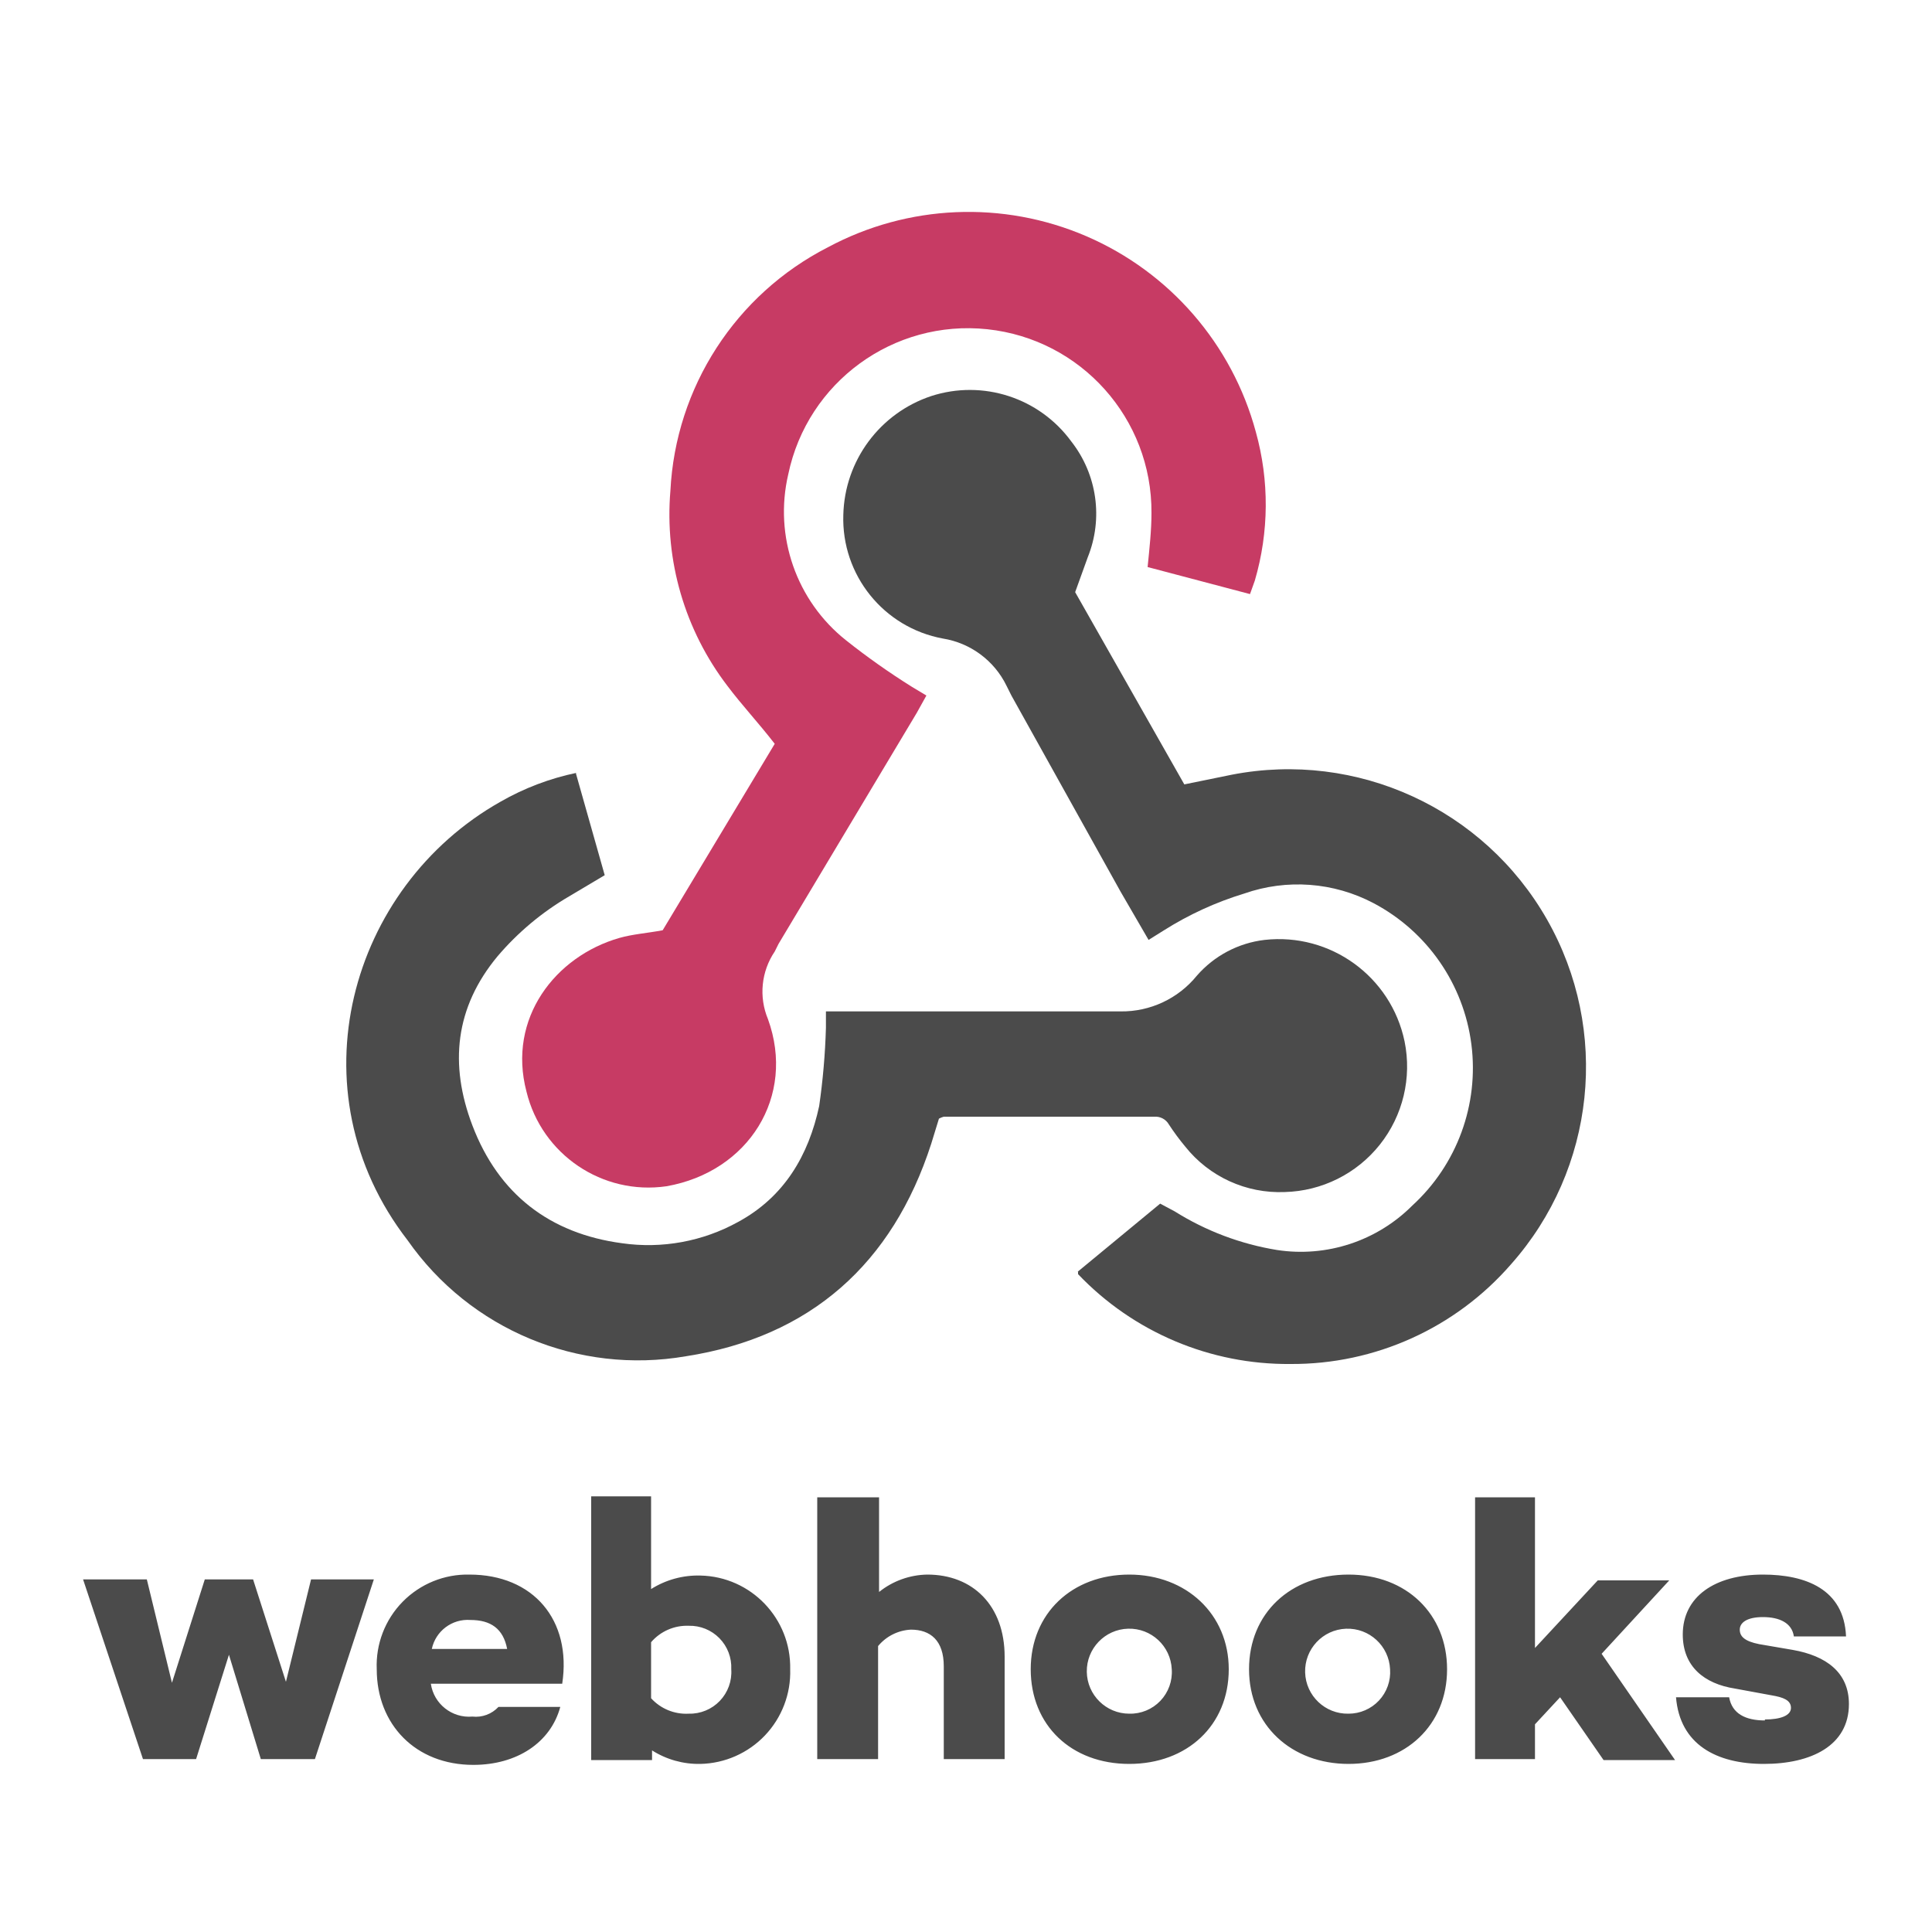
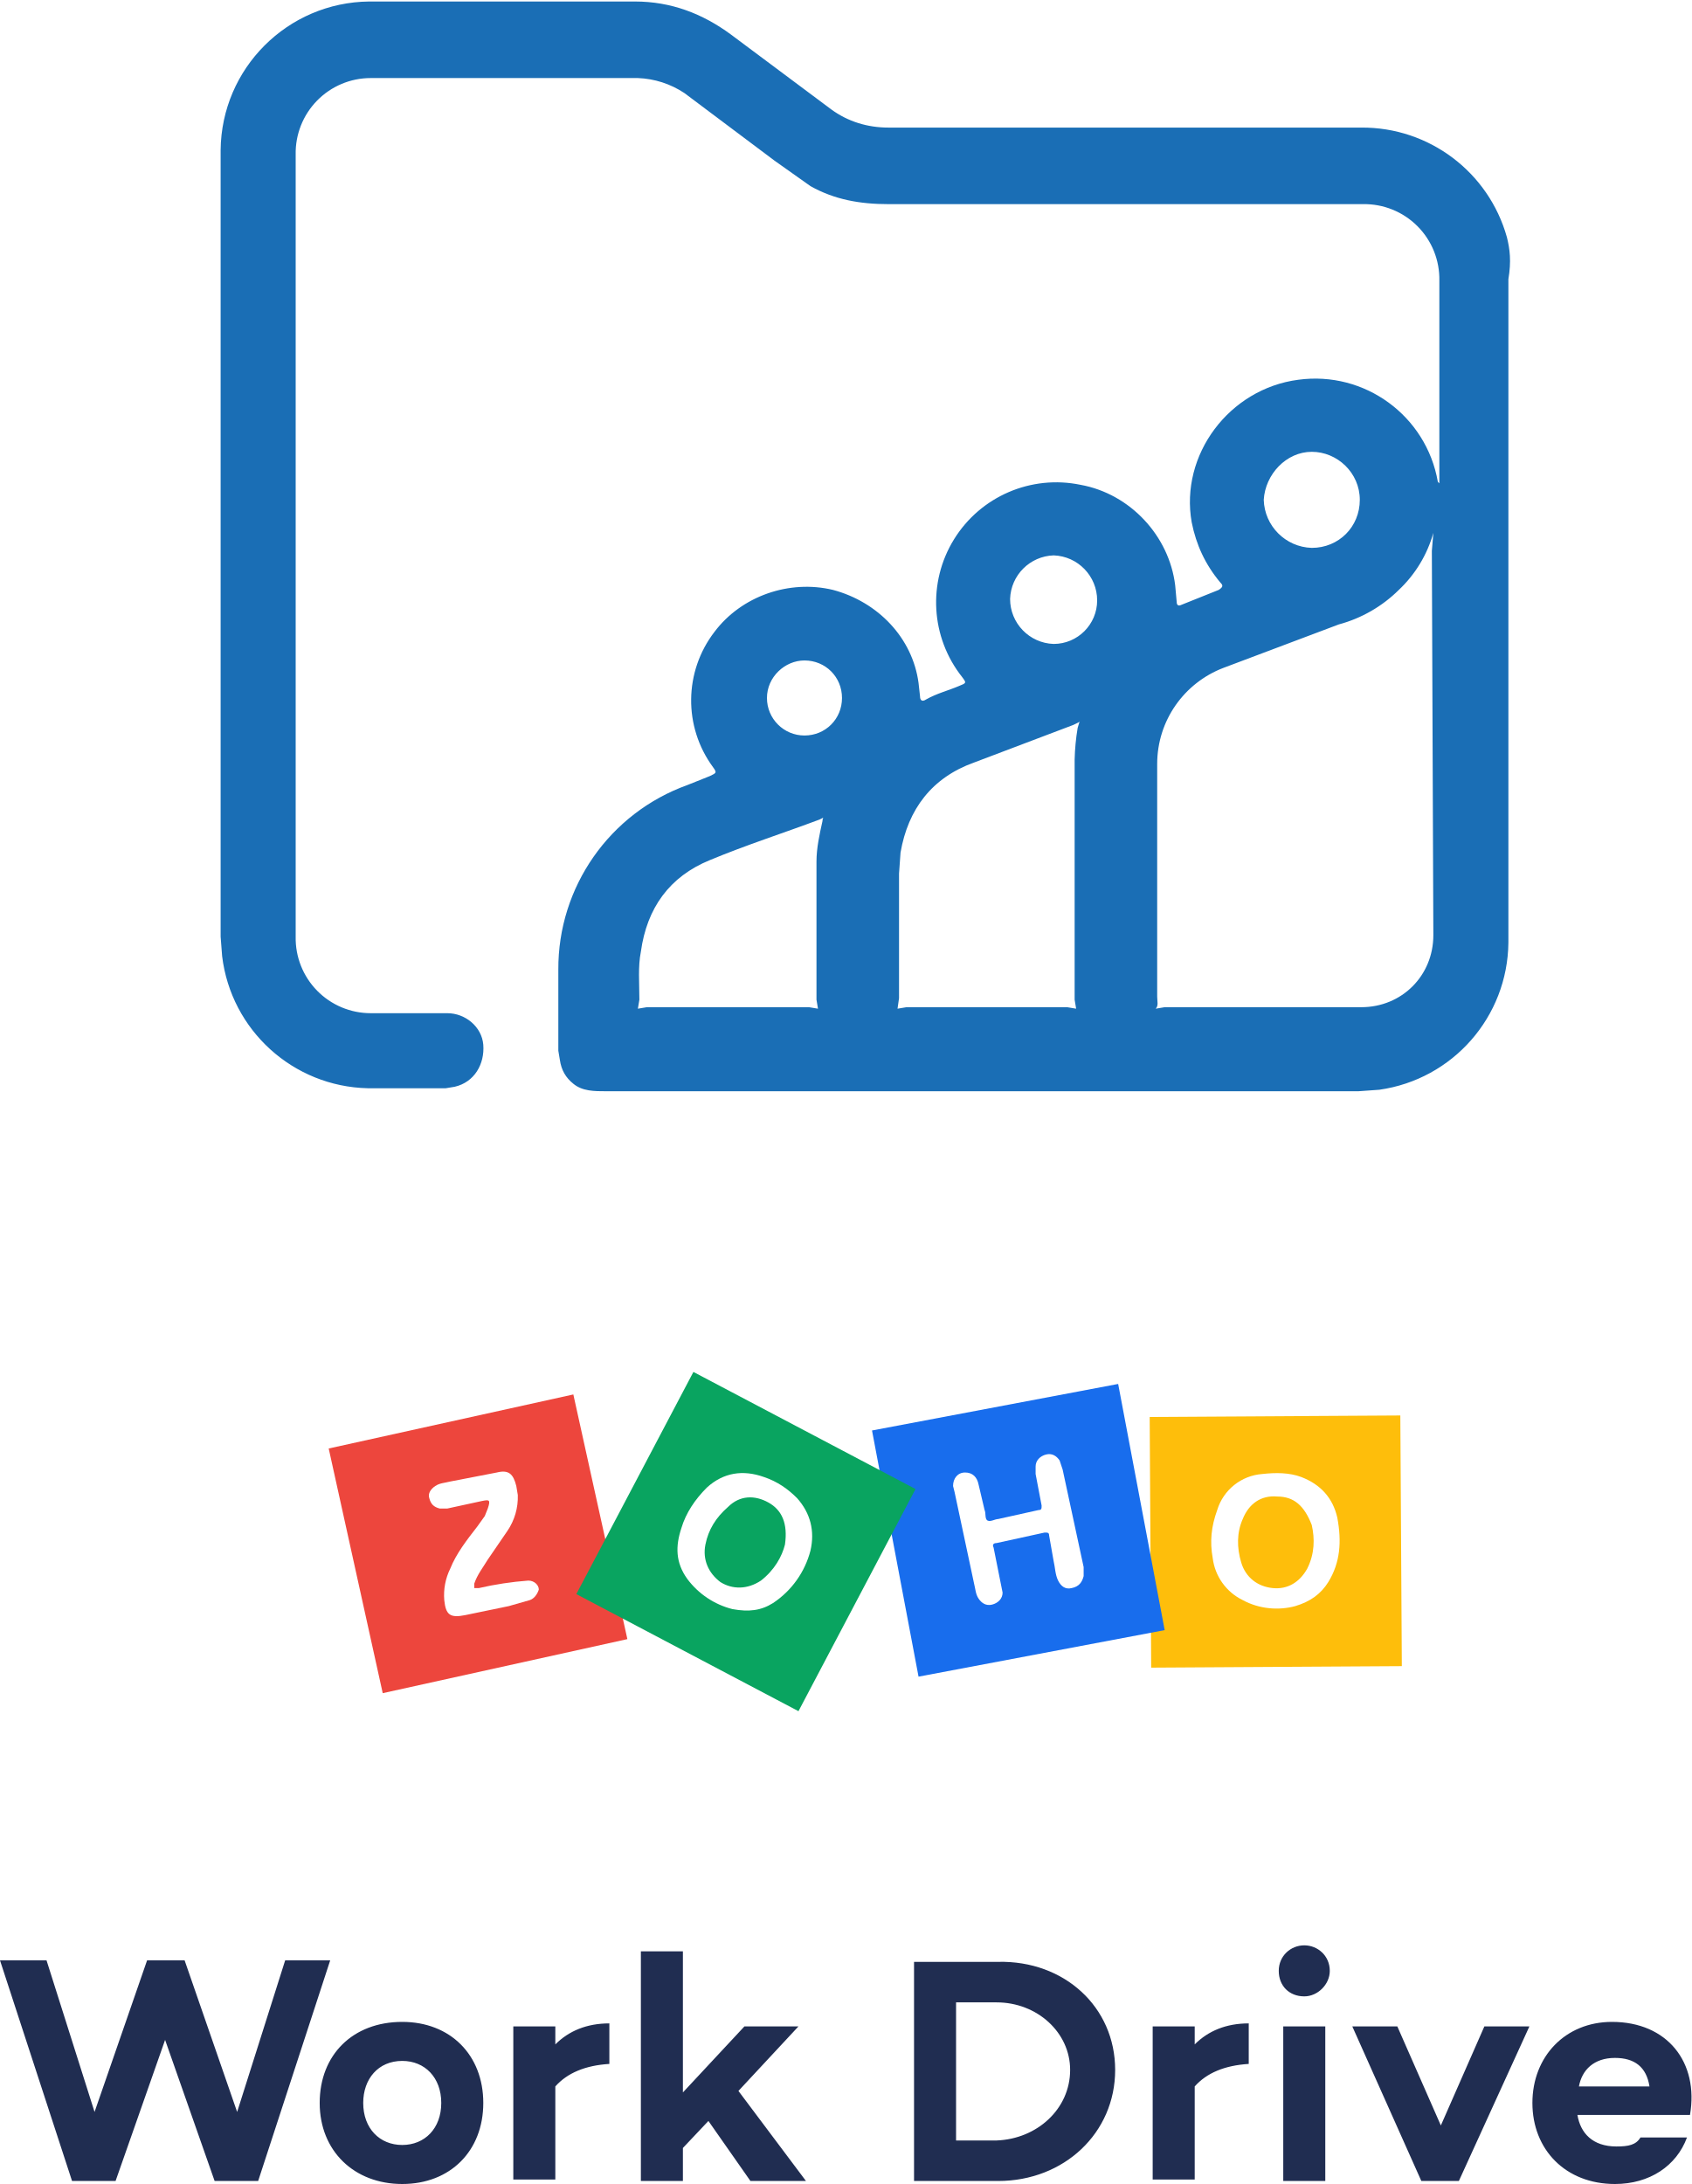
- <svg xmlns="http://www.w3.org/2000/svg" id="Layer_1" data-name="Layer 1" viewBox="0 0 200 200">
+ <svg xmlns="http://www.w3.org/2000/svg" baseProfile="tiny" version="1.2" viewBox="0 0 112.7 145.5">
  <defs />
-   <defs>
-     <style>
-       .cls-2{fill:#4b4b4b}
-     </style>
-   </defs>
-   <path fill="#c73b64" d="M80.2 77c-1.7-2.2-3.4-4-4.9-6a29.2 29.2 0 01-5.9-20.2 30 30 0 0116.3-25.2A30.8 30.8 0 01130 44.7a28 28 0 01-.1 15.4l-.5 1.4-10.6-2.8c.2-2 .4-3.8.4-5.6a19 19 0 00-37.6-4 17 17 0 006 17.2 74.5 74.5 0 006.8 4.8l1.5.9-1 1.8-14.3 23.9-.4.8a7.4 7.4 0 00-.7 7c2.9 8-2 15.8-10.5 17.3a13 13 0 01-14.5-9.8c-2-7.6 3-14 9.6-15.9 1.4-.4 2.9-.5 4.5-.8z" />
-   <path d="M59.6 80l3 10.6-3.7 2.2a28.8 28.8 0 00-7.4 6.2c-4.4 5.3-5 11.2-2.6 17.5 2.7 7.1 8 11.2 15.5 12.2a19.2 19.2 0 0012-2.2c4.8-2.6 7.3-6.9 8.4-12a71 71 0 00.7-8.1v-1.7H116a10 10 0 007.9-3.7 11 11 0 017-3.7 13.3 13.3 0 0114.5 10.5 13 13 0 01-12.4 15.6 12.5 12.5 0 01-10.3-4.7 24.5 24.5 0 01-1.7-2.3 1.6 1.6 0 00-1.5-.8H97.7a2.4 2.4 0 00-.5.2l-.8 2.6c-4 12.4-12.5 20-25.4 22a29.1 29.1 0 01-28.8-12c-12-15.5-6-36.6 9.6-45.4a26.8 26.8 0 017.9-3z" class="cls-2" />
-   <path d="M111.5 131.7l8.6-7.1 1.5.8a28.6 28.6 0 0010.6 4 16.3 16.3 0 0014-4.6 19.3 19.3 0 00-4-31.3 16.8 16.8 0 00-13.4-1 34.2 34.2 0 00-8.3 3.8l-1.6 1-2.9-5L104.7 72l-.5-1a8.9 8.9 0 00-6.6-4.9 12.6 12.6 0 01-10.3-12.8 13.3 13.3 0 019.1-12.3 13 13 0 0114.5 4.7 12.1 12.1 0 011.7 12l-1.3 3.6 11.3 19.9 4.9-1a30.8 30.8 0 0128.9 50.7 30 30 0 01-22.8 10.3 30 30 0 01-22-9.3v-.3zM38.7 163.5l-6.1 18.6H27l-3.3-10.8-3.4 10.8h-5.5l-6.2-18.6h6.6l2.6 10.7 3.4-10.7h5l3.4 10.6 2.6-10.6zM58.1 174.3H44.6a4 4 0 004.3 3.4 3.2 3.2 0 002.7-1H58c-1 3.7-4.5 6-9 6-6 0-10-4.2-10-9.9a9.4 9.4 0 019.6-9.8c6.6 0 10.6 4.7 9.6 11.3zm-13.4-3.6h7.8c-.4-2.1-1.7-3-3.8-3a3.8 3.8 0 00-4 3zM81.8 172.8a9.5 9.5 0 01-9.3 9.8 9 9 0 01-5-1.4v1h-6.3v-27.3h6.2v9.6a9.1 9.1 0 015.1-1.4 9.5 9.5 0 019.3 9.7zm-6.1 0a4.3 4.3 0 00-4.4-4.5 4.9 4.9 0 00-3.9 1.7v5.8a4.9 4.9 0 003.9 1.6 4.3 4.3 0 004.4-4.6zM104 171.5v10.6h-6.3v-9.6c0-2.7-1.4-3.8-3.4-3.8a4.7 4.7 0 00-3.4 1.7v11.7h-6.3V155H91v9.8A8.2 8.2 0 0196 163c4.7 0 8 3.2 8 8.5zM127.2 172.8c0 5.8-4.3 9.8-10.3 9.8s-10.2-4-10.2-9.8 4.3-9.8 10.2-9.8 10.3 4.1 10.3 9.8zm-5.9 0a4.4 4.4 0 10-4.4 4.6 4.3 4.3 0 004.4-4.6zM149.8 172.8c0 5.8-4.3 9.8-10.2 9.8s-10.3-4-10.3-9.8 4.3-9.8 10.3-9.8 10.2 4.1 10.2 9.8zm-5.9 0a4.4 4.4 0 10-4.3 4.6 4.3 4.3 0 004.3-4.6zM161.5 175.7l-2.6 2.8v3.6h-6.2V155h6.2v15.6l6.5-7h7.4l-7 7.6 7.6 11H166zM182.7 178c1.6 0 2.7-.4 2.7-1.2s-.8-1.1-2-1.3l-3.8-.7c-3.2-.5-5.4-2.3-5.4-5.6 0-3.9 3.3-6.2 8.3-6.2 4.4 0 8.4 1.5 8.6 6.4h-5.4c-.2-1.4-1.5-2-3.2-2s-2.4.6-2.4 1.3.5 1.2 2 1.5l3.5.6c3.4.6 5.8 2.3 5.8 5.6 0 4.3-3.9 6.2-8.8 6.2s-8.7-2-9.1-6.9h5.5c.3 1.7 1.7 2.4 3.7 2.4z" class="cls-2" />
+   <path fill="#FEBE0B" d="M76.6 94.4l.1 16.7 16.7-.1-.1-16.7-16.7.1zm11.9 11c-.5.8-1.2 1.3-2.2 1.6-1.1.3-2.4.2-3.5-.4a3.6 3.6 0 01-2-2.8c-.2-1.1-.1-2.1.3-3.2a3.4 3.4 0 013-2.4c.9-.1 1.8-.1 2.6.2 1.3.5 2.1 1.4 2.4 2.7.3 1.6.2 3-.6 4.3z" />
+   <path fill="#FEBE0B" d="M85.1 99.7c-1.1-.1-1.9.5-2.3 1.5-.4.9-.4 1.9-.1 2.9.3 1 1.1 1.6 2.1 1.7 1 .1 1.8-.4 2.3-1.3.5-1 .5-2 .3-2.9-.5-1.3-1.2-1.9-2.3-1.9z" />
+   <path fill="#186DED" d="M58.1 95.3l3.1 16.4 16.4-3.1-3.1-16.4-16.4 3.1zm14.1 9.7c-.1.4-.3.7-.8.8-.4.1-.7-.1-.9-.5-.2-.4-.2-.9-.3-1.3l-.3-1.7c0-.2-.1-.2-.3-.2l-3.2.7c-.2 0-.3.1-.2.3l.5 2.5.1.5c0 .4-.3.7-.7.8-.4.1-.7-.1-.9-.4-.2-.3-.2-.6-.3-1l-1.3-6.1-.1-.4c0-.5.3-.9.8-.9s.8.3.9.8l.4 1.7c.1.2 0 .6.2.7.2.1.5-.1.7-.1l2.7-.6c.2 0 .2-.1.2-.3l-.4-2.1v-.5c0-.4.3-.7.7-.8.4-.1.7.1.9.4l.2.6 1.4 6.5v.6z" />
+   <path fill="#ED463D" d="M21.9 96.5l3.6 16.3 16.3-3.6-3.6-16.3-16.3 3.6zm13.4 10.1l-1.4.4-2.9.6c-1 .2-1.3 0-1.4-1a4 4 0 01.4-2.1c.4-1 1.1-1.9 1.8-2.8l.5-.7.2-.5c.2-.6.1-.6-.4-.5l-2.3.5h-.5c-.4-.1-.6-.3-.7-.7-.1-.3.1-.6.4-.8.3-.2.6-.2 1-.3l3.1-.6c.8-.2 1.1.1 1.3.9l.1.6a4 4 0 01-.7 2.4l-1.3 1.9c-.3.5-.7 1-.9 1.6v.3h.3a22.1 22.1 0 013.3-.5c.4 0 .7.3.7.6-.1.3-.3.6-.6.7z" />
+   <g>
+     <path fill="#09A460" d="M51.2 100.1c-.9-.5-1.9-.5-2.7.3-.8.7-1.3 1.5-1.5 2.5-.2 1 .2 1.9 1 2.5.8.5 1.8.5 2.7-.1.9-.7 1.4-1.6 1.6-2.4.2-1.4-.2-2.3-1.1-2.8z" />
+     <path fill="#09A460" d="M46.2 91.4l-7.8 14.8 14.8 7.8L61 99.2l-14.8-7.8zm5.3 15.4c-.8.5-1.6.6-2.7.4a5.4 5.4 0 01-3-2c-.8-1.1-.8-2.2-.4-3.4.3-1 .9-1.9 1.7-2.7 1.1-1 2.4-1.2 3.8-.7.9.3 1.6.8 2.2 1.4.9 1 1.2 2.2.9 3.5a6 6 0 01-2.5 3.5z" />
+   </g>
+   <path fill="#1A6EB5" d="M100.4 15.8a10 10 0 00-9.7-7.3H59.2c-1.4 0-2.7-.4-3.8-1.2l-6.7-5C46.8.9 44.7.1 42.3.1H24.6a10 10 0 00-9.9 9.9v52.4l.1 1.3a10 10 0 009.7 8.8h5.2l.6-.1c1.3-.3 2-1.5 1.9-2.8-.1-1.2-1.2-2.1-2.4-2.1h-5.1a5 5 0 01-5-5.1V10.3a5 5 0 015-5.1h17.8a6 6 0 013.1 1l6 4.5 2.4 1.7c1.6.9 3.3 1.2 5.2 1.2h31.6a5 5 0 015.1 5.1v13.5l-.1-.1a8.3 8.3 0 00-9.3-6.8c-4.6.6-7.9 5-7.1 9.5.3 1.5.9 2.8 1.9 4 .2.2.2.3-.1.5l-2.5 1c-.2.1-.3 0-.3-.2l-.1-1.1c-.4-3.3-3-6.1-6.3-6.7a8 8 0 00-7.9 12.8c.3.4.3.4-.2.6-.7.3-1.5.5-2.2.9-.3.2-.4 0-.4-.2l-.1-.9c-.4-3-2.7-5.4-5.7-6.2-2.9-.7-6.1.4-7.9 2.8a7.5 7.5 0 00-.1 9c.3.4.2.4-.2.6l-1.5.6a13 13 0 00-8.6 12.3V70l.1.6c.1.7.4 1.2.9 1.6.6.5 1.4.5 2.2.5h50.1l1.4-.1a10 10 0 008.6-9.8V18.6c.2-1.2.1-2-.1-2.8zM61.2 47l-.1-.2.1.2zm-.2-.3c.1 0 .1 0 0 0 .1.1.1.1 0 0 .1.1.1.1 0 0 .1 0 .1 0 0 0l-.2.1.2-.1zm-3.3 2.8l-.7.9.7-.9zM55.2 54l.2-.6.4-1.1-.4 1.1-.2.6zm-1.6-10c1.4 0 2.5 1.1 2.5 2.5S55 49 53.6 49a2.5 2.5 0 01-2.5-2.5c0-1.4 1.2-2.5 2.5-2.5zm1.2 10.7c-.2.9-.4 1.8-.4 2.7v9.2l.1.6-.6-.1H43.1l-.6.1.1-.6c0-1.1-.1-2.2.1-3.2.4-2.9 1.9-5 4.6-6.1 2.4-1 4.9-1.8 7.3-2.7l.6-.3c-.3 0-.4.2-.4.4zm1.1-1l-.4.1.4-.1.5-.2-.5.2zm3.4-2.1L58 52.7l1.3-1.1.4-.4.3-.4-.3.4-.4.4zm12.8-3.7c-.2.1-.2.3-.3.6a15 15 0 00-.2 2.1v16l.1.6-.6-.1H60.4l-.6.1.1-.7v-8.3l.1-1.4c.5-2.9 2.1-5 4.9-6l6.6-2.5c.2-.1.5-.2.6-.4zm-1.9-5a3 3 0 01-2.9-3 3 3 0 012.9-2.9 3 3 0 012.9 3c0 1.6-1.3 2.9-2.9 2.9zm17.2-12.8c1.7 0 3.2 1.4 3.2 3.2 0 1.8-1.4 3.2-3.2 3.2a3.3 3.3 0 01-3.2-3.2c.1-1.7 1.5-3.2 3.2-3.2zm-9.2 10.4zm17.3 21.8c0 2.7-2.1 4.8-4.8 4.8H77.6l-.6.1c.2-.2.1-.5.1-.8V50.9c0-2.9 1.8-5.4 4.4-6.4l7.7-2.9a9 9 0 004-2.3 8.3 8.3 0 002.3-3.8l-.1 1.2.1 25.6z" />
+   <path fill="#202D51" d="M22 130.6l-4.8 14.7h-2.9l-3.3-9.4-3.3 9.4H4.8L0 130.6h3.1l3.2 10.1 3.5-10.1h2.5l3.5 10.1 3.2-10.1h3zm10.2 9.5c0 3.2-2.2 5.4-5.4 5.4s-5.5-2.2-5.5-5.4 2.2-5.4 5.5-5.4c3.2 0 5.4 2.2 5.4 5.4zm-2.8 0c0-1.7-1.1-2.8-2.6-2.8-1.6 0-2.6 1.2-2.6 2.8 0 1.7 1.1 2.8 2.6 2.8s2.6-1.1 2.6-2.8zm11.2-5.3v2.7c-1.6.1-2.8.6-3.6 1.5v6.2h-2.8V135H37v1.2c.9-.9 2.1-1.4 3.6-1.4zm6.6 6.5l-1.7 1.8v2.2h-2.8V130h2.8v9.4l4.1-4.4h3.6l-4 4.3 4.5 6H50l-2.8-4zm27.1-3.4c0 4.2-3.4 7.4-7.8 7.4h-5.6v-14.6h5.6c4.4-.1 7.8 3 7.8 7.2zm-3 0c0-2.5-2.2-4.5-4.9-4.5h-2.7v9.2h2.7c2.7-.1 4.9-2.1 4.9-4.7zm11.9-3.1v2.7c-1.6.1-2.8.6-3.6 1.5v6.2h-2.8V135h2.8v1.2c.9-.9 2.1-1.4 3.6-1.4zm2-3.5c0-1 .8-1.7 1.7-1.7.9 0 1.7.7 1.7 1.7 0 .9-.8 1.7-1.7 1.7-1 0-1.7-.7-1.7-1.7zm3.1 3.7v10.3h-2.8V135h2.8zm13.6 0l-4.7 10.3h-2.5L90.1 135h3l2.9 6.6 2.9-6.6h3zm10.7 5.9h-7.5c.2 1.2 1 2.1 2.6 2.1.8 0 1.3-.1 1.6-.6h3.1c-.7 1.9-2.5 3.1-4.8 3.1-3.3 0-5.5-2.3-5.5-5.4s2.2-5.4 5.3-5.4c3.7 0 5.8 2.7 5.2 6.2zm-7.4-1.9h4.7c-.2-1.3-1-1.9-2.3-1.9-1.4 0-2.2.8-2.4 1.9z" />
</svg>
